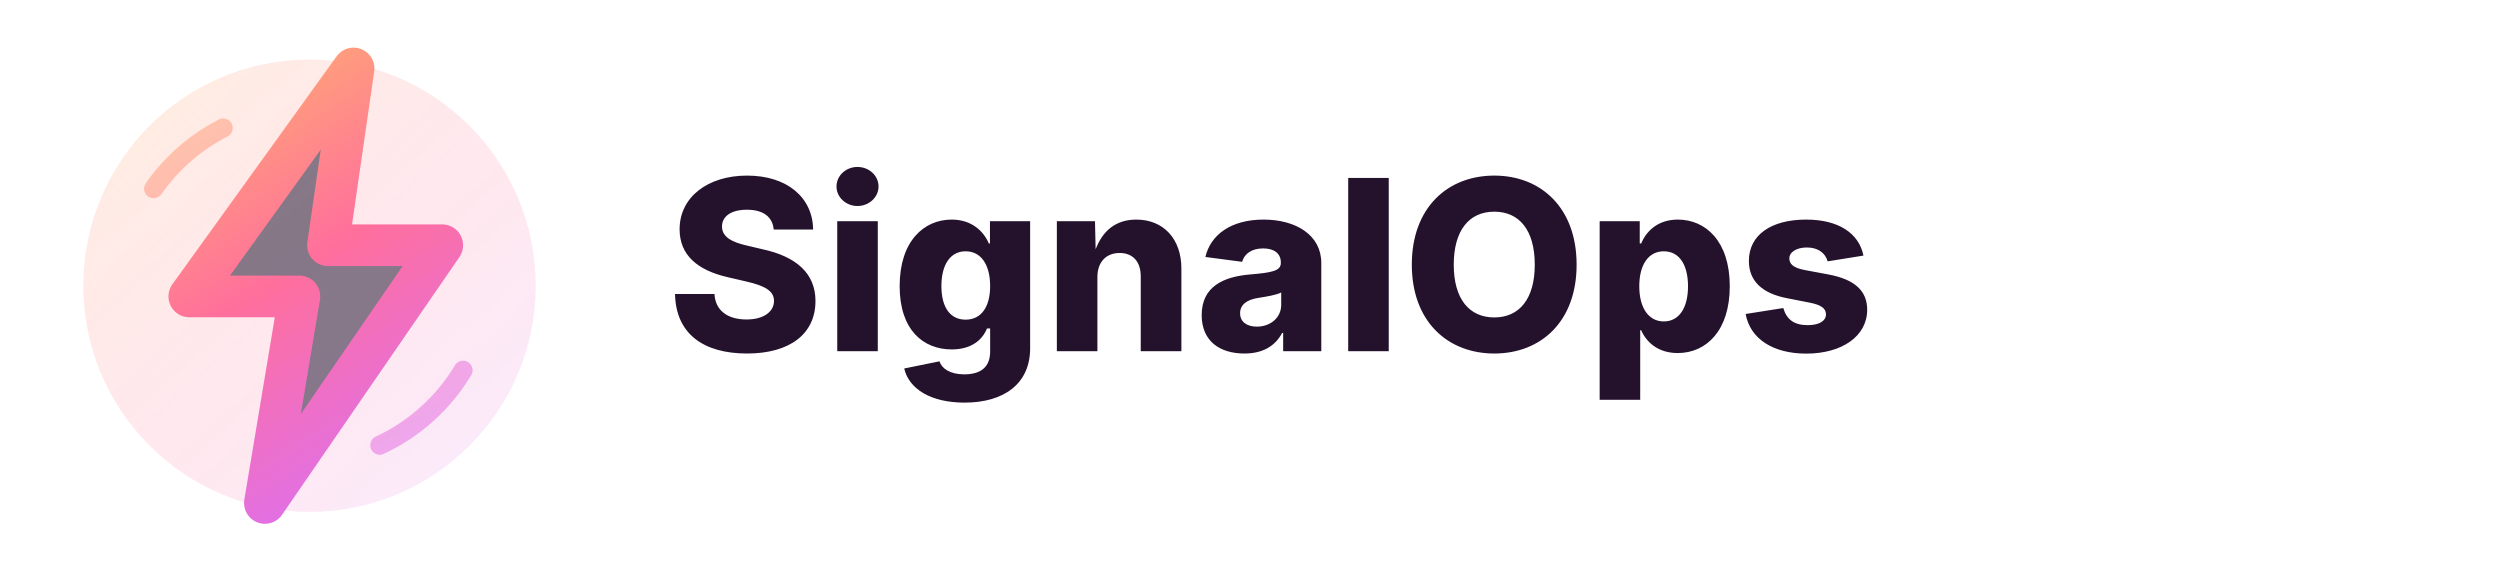
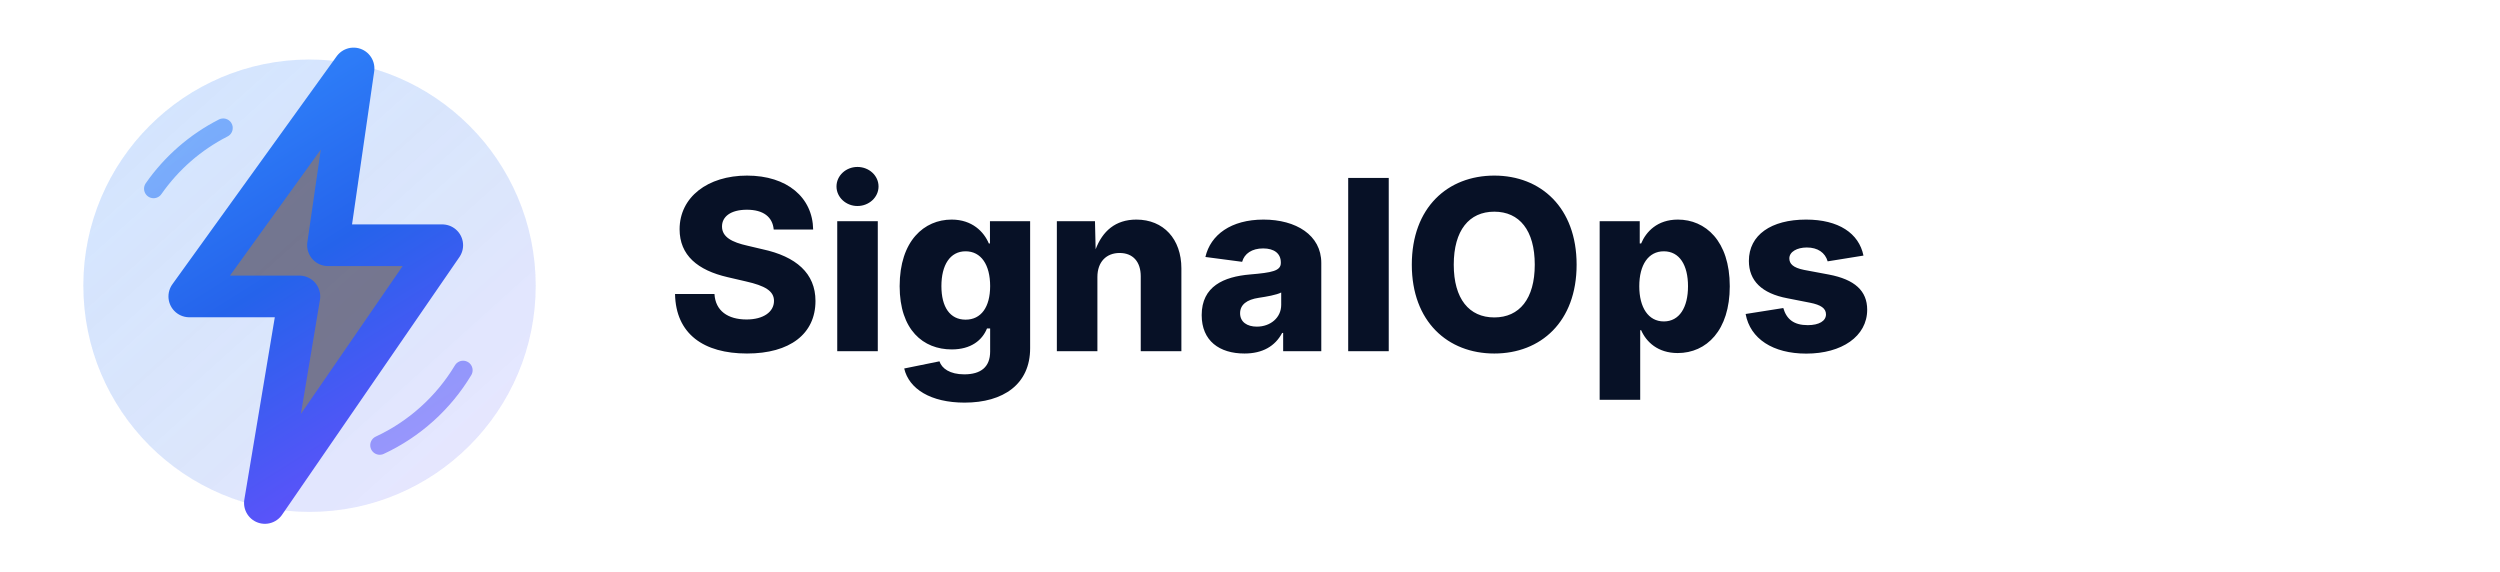
<svg xmlns="http://www.w3.org/2000/svg" width="420" height="96" viewBox="0 0 420 96" fill="none" role="img" aria-labelledby="title desc">
  <defs>
    <linearGradient id="bolt" x1="25" y1="10" x2="72" y2="85" gradientUnits="userSpaceOnUse">
-       <stop stop-color="#ffb36d" />
-       <stop offset="0.46" stop-color="#ff6f9c" />
-       <stop offset="1" stop-color="#d770ff" />
+       <stop stop-color="#328BFF" />
+       <stop offset="0.46" stop-color="#2563EB" />
+       <stop offset="1" stop-color="#6F4DFF" />
    </linearGradient>
    <linearGradient id="halo" x1="14" y1="8" x2="86" y2="88" gradientUnits="userSpaceOnUse">
-       <stop stop-color="#ffb36d" stop-opacity="0.28" />
-       <stop offset="0.58" stop-color="#ff6f9c" stop-opacity="0.2" />
-       <stop offset="1" stop-color="#d770ff" stop-opacity="0.18" />
+       <stop stop-color="#328BFF" stop-opacity="0.28" />
+       <stop offset="0.58" stop-color="#2563EB" stop-opacity="0.2" />
+       <stop offset="1" stop-color="#6F4DFF" stop-opacity="0.18" />
    </linearGradient>
  </defs>
  <g transform="translate(4 0)">
    <circle cx="48" cy="48" r="38" fill="url(#halo)" opacity="0.8" />
    <path d="M55.4 11.5 27.8 49.8h18.5l-5.8 34.7 29.8-43.3H51.1l4.3-29.7Z" fill="#18102d" fill-opacity="0.52" />
    <path d="M55.4 11.5 27.8 49.8h18.5l-5.8 34.7 29.8-43.3H51.1l4.3-29.7Z" fill="none" stroke="url(#bolt)" stroke-width="7" stroke-linejoin="round" />
    <path d="M33.5 21.5c-4.7 2.4-8.7 5.9-11.7 10.2M73.8 62.2c-3.3 5.5-8.2 9.9-14 12.6" stroke="url(#bolt)" stroke-width="3.2" stroke-linecap="round" opacity="0.55" />
  </g>
-   <text x="112" y="59" fill="#24122d" font-family="Inter, Segoe UI, Arial, sans-serif" font-size="40" font-weight="760" letter-spacing="0">SignalOps</text>
+   <text x="112" y="59" fill="#071126" font-family="Inter, Segoe UI, Arial, sans-serif" font-size="40" font-weight="760" letter-spacing="0">SignalOps</text>
</svg>
